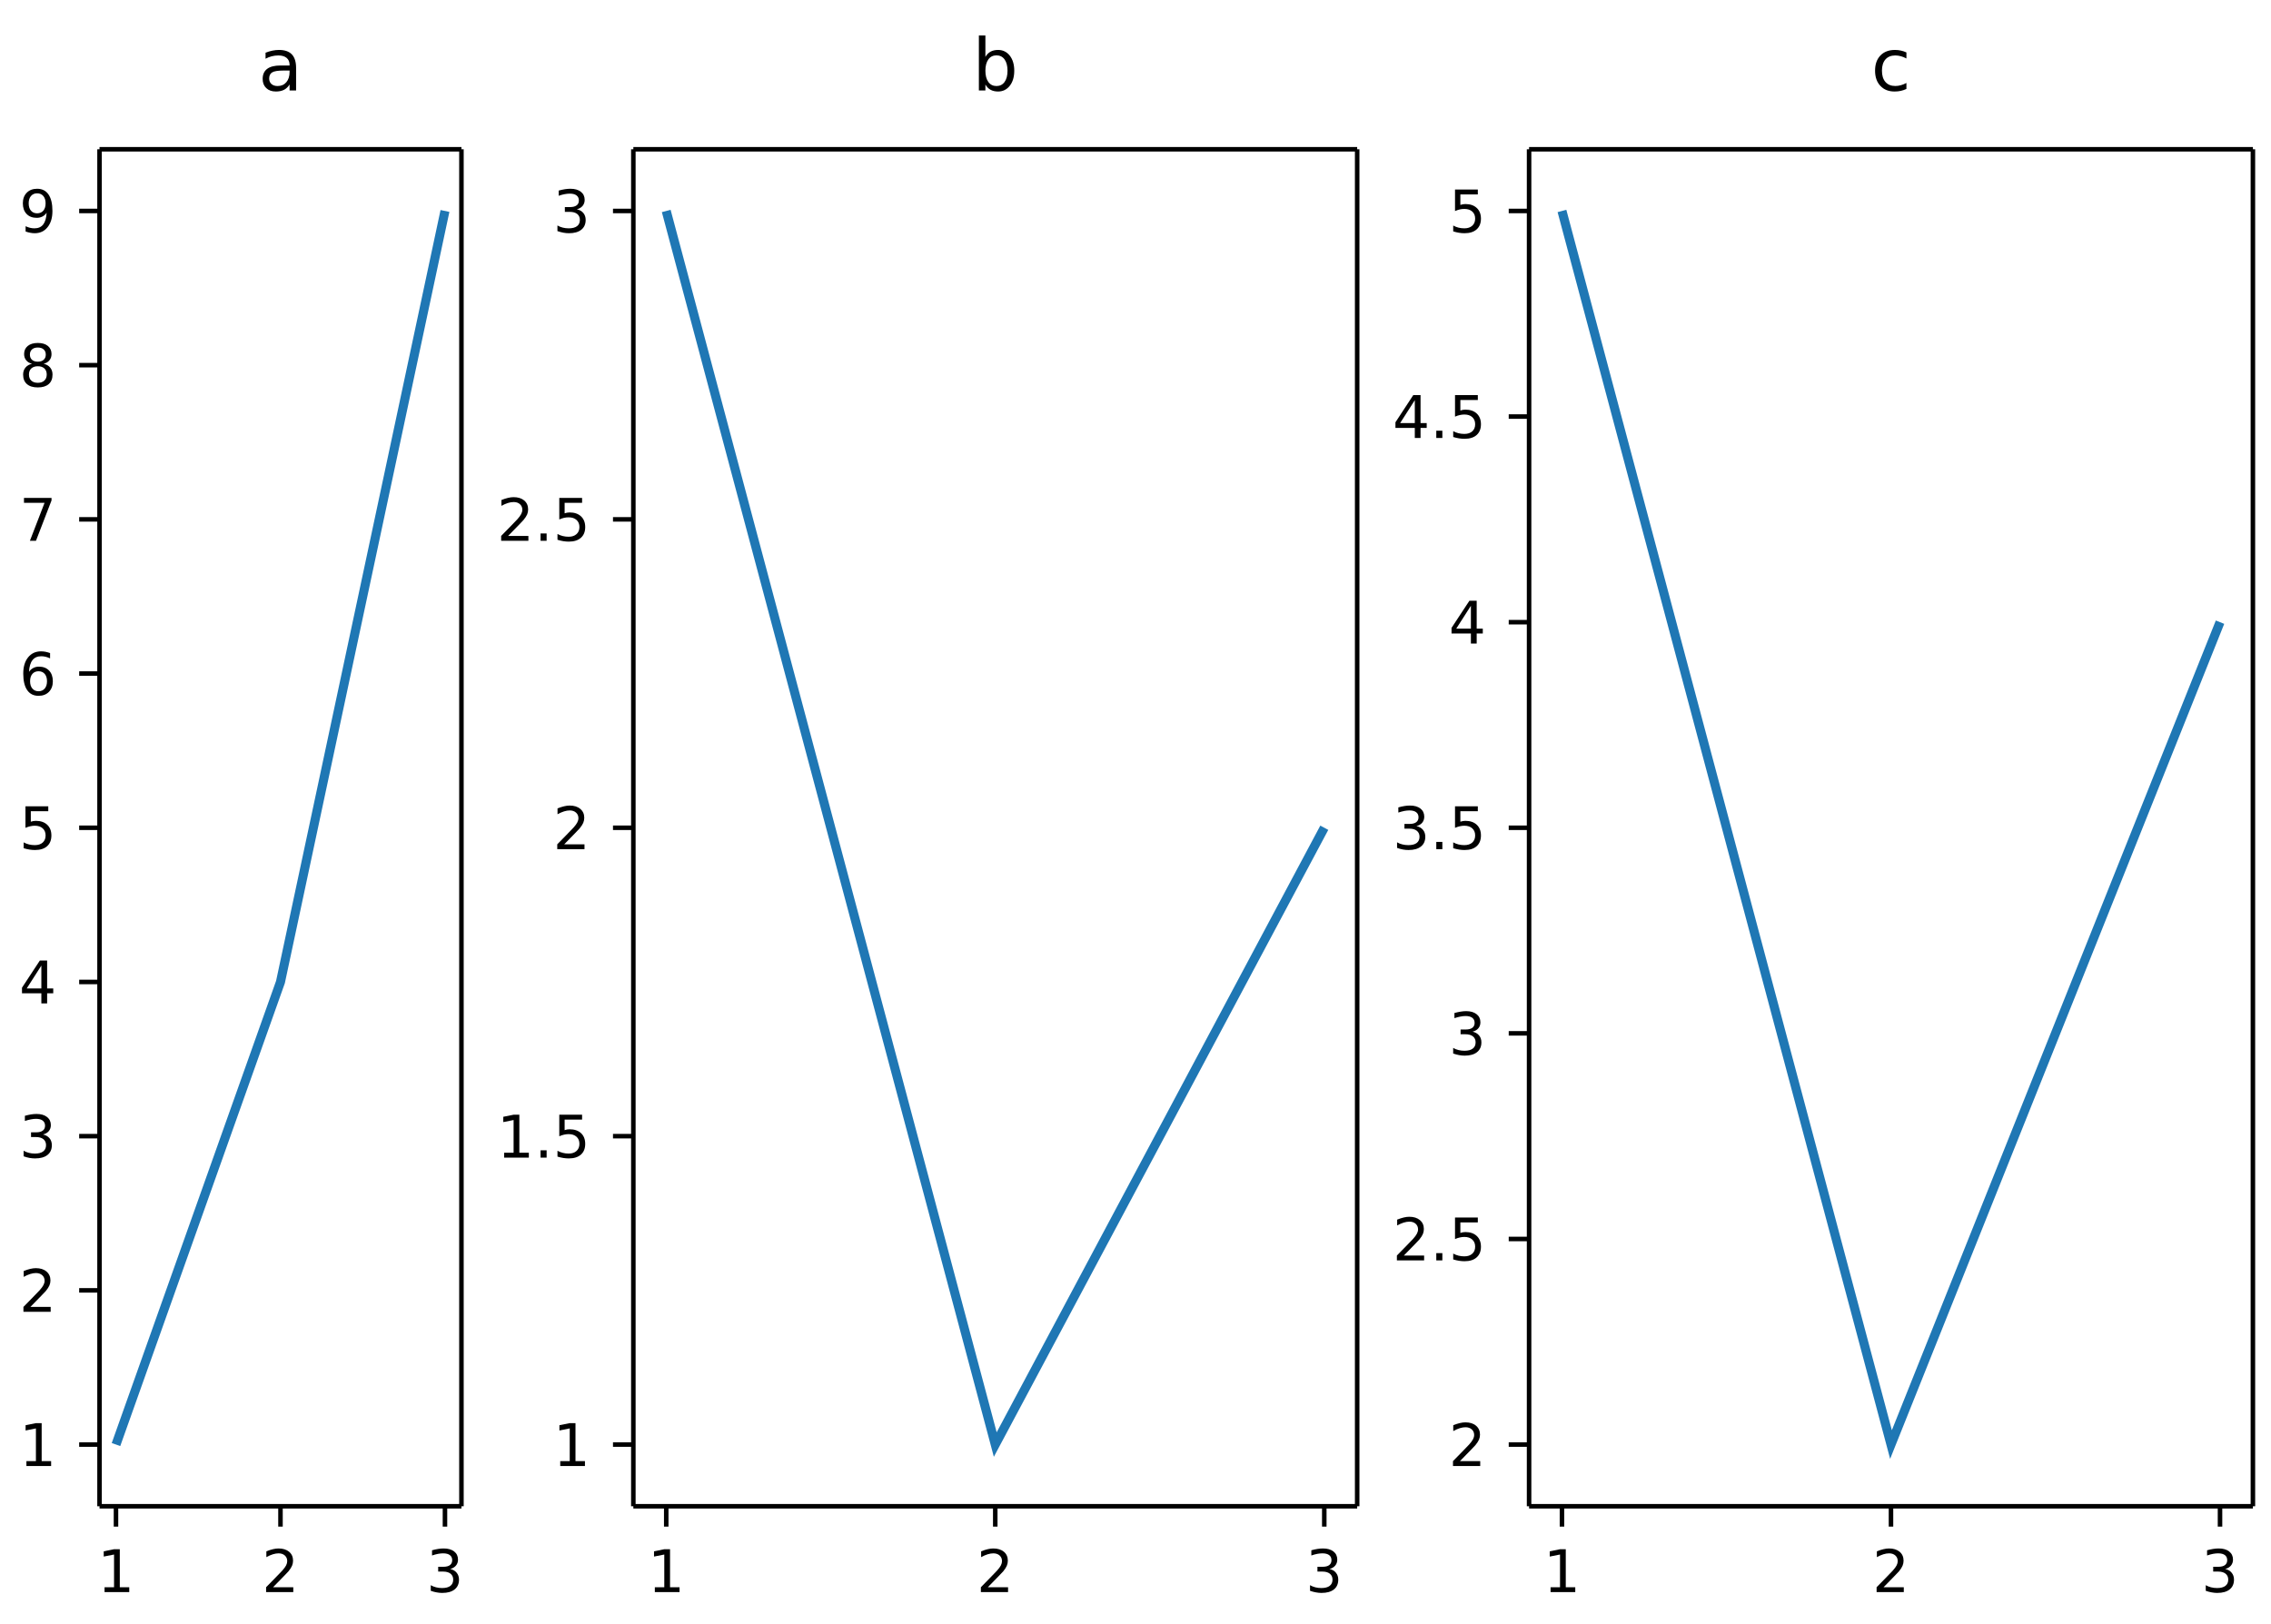
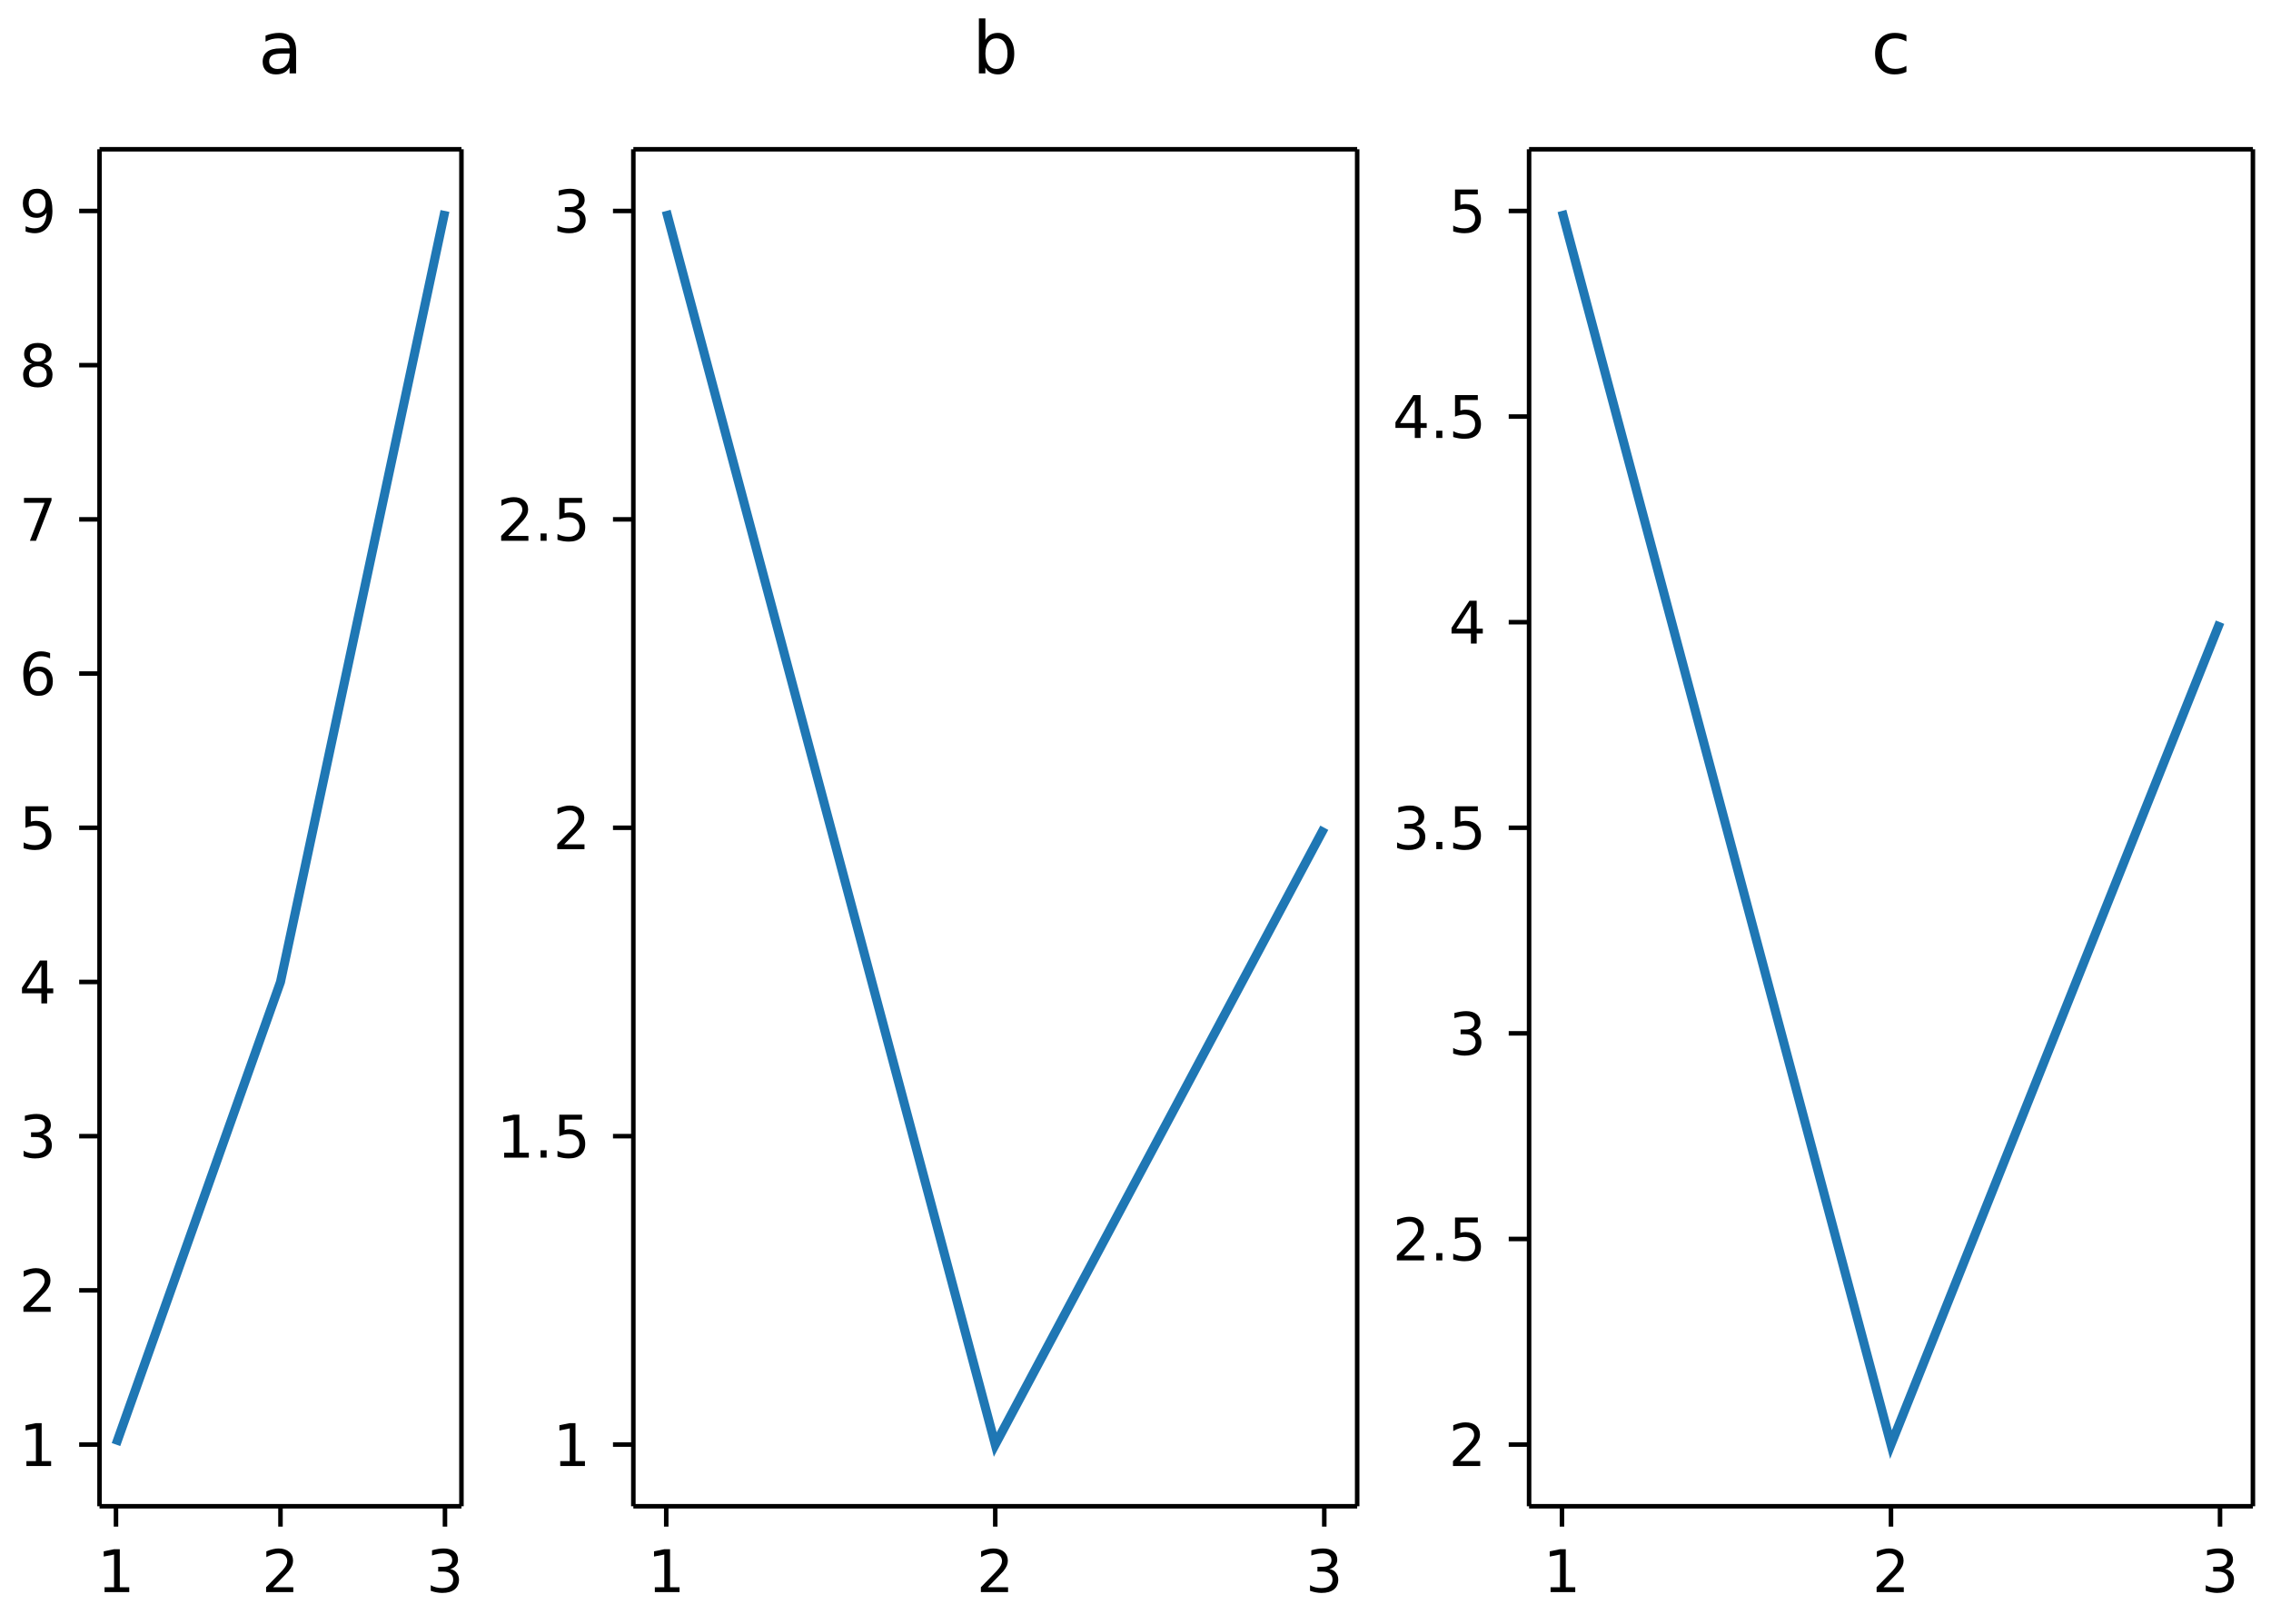
<svg xmlns="http://www.w3.org/2000/svg" width="502" height="359" viewBox="0 0 502 359" font-family="DejaVu Sans, Bitstream Vera Sans, Verdana, Arial, sans-serif" font-size="11" style="background:#fff" data-plotlet-version="0.5.1" data-plotlet-schema="2" data-plotlet-kind="layout">
  <g transform="translate(4,4)">
    <g transform="translate(18.00,29.00)" data-plotlet-kind="panel" data-plotlet-title="a" data-plotlet-xscale="linear" data-plotlet-yscale="linear" data-plotlet-xlim="0.9,3.1" data-plotlet-ylim="0.6,9.4" data-plotlet-panel-bbox="4,4,98,351" data-plotlet-data-area="18,29,80,300">
      <svg x="0" y="0" width="80.0" height="300.0" overflow="hidden">
        <g class="plotlet-artist" data-plotlet-type="line" data-plotlet-index="0" data-plotlet-color="#1f77b4" data-plotlet-n="3" data-plotlet-x-min="1" data-plotlet-x-max="3" data-plotlet-y-min="1" data-plotlet-y-max="9">
          <path d="M3.64,286.36L40.00,184.09L76.36,13.64" fill="none" stroke="#1f77b4" stroke-width="2.00" />
        </g>
      </svg>
      <line x1="0.00" x2="80.00" y1="0.00" y2="0.00" stroke="#000000" stroke-width="1.00" />
      <line x1="0.00" x2="80.00" y1="300.00" y2="300.00" stroke="#000000" stroke-width="1.00" />
      <line x1="0.00" x2="0.00" y1="0.00" y2="300.00" stroke="#000000" stroke-width="1.00" />
      <line x1="80.00" x2="80.00" y1="0.00" y2="300.00" stroke="#000000" stroke-width="1.00" />
      <line x1="3.64" x2="3.64" y1="300.00" y2="304.50" stroke="#000000" stroke-width="1.00" />
      <path d="M1.11 317.90H3.21V310.67L0.93 311.12V309.96L3.20 309.50H4.48V317.90H6.57V318.98H1.11Z" fill="#000" />
      <line x1="40.00" x2="40.00" y1="300.00" y2="304.50" stroke="#000000" stroke-width="1.00" />
      <path d="M38.36 317.90H42.83V318.98H36.82V317.90Q37.55 317.14 38.81 315.87Q40.07 314.60 40.39 314.23Q41.01 313.54 41.25 313.06Q41.49 312.58 41.49 312.12Q41.49 311.36 40.96 310.88Q40.43 310.41 39.58 310.41Q38.98 310.41 38.31 310.62Q37.64 310.83 36.88 311.25V309.96Q37.65 309.65 38.33 309.49Q39.00 309.33 39.56 309.33Q41.03 309.33 41.91 310.06Q42.78 310.80 42.78 312.03Q42.78 312.62 42.56 313.14Q42.35 313.66 41.77 314.38Q41.61 314.56 40.76 315.44Q39.91 316.32 38.36 317.90Z" fill="#000" />
      <line x1="76.36" x2="76.36" y1="300.00" y2="304.50" stroke="#000000" stroke-width="1.00" />
      <path d="M77.50 313.87Q78.42 314.06 78.94 314.69Q79.46 315.31 79.46 316.22Q79.46 317.62 78.49 318.39Q77.53 319.16 75.75 319.16Q75.15 319.16 74.52 319.04Q73.89 318.93 73.22 318.69V317.45Q73.75 317.76 74.39 317.92Q75.02 318.08 75.71 318.08Q76.92 318.08 77.55 317.61Q78.18 317.13 78.18 316.22Q78.18 315.38 77.60 314.91Q77.01 314.44 75.96 314.44H74.86V313.38H76.01Q76.96 313.38 77.46 313.01Q77.96 312.63 77.96 311.92Q77.96 311.19 77.44 310.80Q76.93 310.41 75.96 310.41Q75.43 310.41 74.83 310.52Q74.23 310.64 73.50 310.88V309.73Q74.23 309.53 74.87 309.43Q75.51 309.33 76.07 309.33Q77.53 309.33 78.39 309.99Q79.24 310.66 79.24 311.79Q79.24 312.57 78.79 313.11Q78.33 313.66 77.50 313.87Z" fill="#000" />
      <line x1="0.00" x2="-4.50" y1="286.36" y2="286.36" stroke="#000000" stroke-width="1.00" />
      <path d="M-16.16 290.02H-14.06V282.79L-16.34 283.25V282.08L-14.08 281.63H-12.79V290.02H-10.70V291.10H-16.16Z" fill="#000" />
      <line x1="0.00" x2="-4.50" y1="252.27" y2="252.27" stroke="#000000" stroke-width="1.00" />
      <path d="M-15.28 255.93H-10.80V257.01H-16.82V255.93Q-16.09 255.18 -14.83 253.90Q-13.57 252.63 -13.25 252.26Q-12.63 251.57 -12.39 251.09Q-12.14 250.61 -12.14 250.15Q-12.14 249.39 -12.67 248.92Q-13.20 248.44 -14.05 248.44Q-14.65 248.44 -15.32 248.65Q-15.99 248.86 -16.76 249.29V247.99Q-15.98 247.68 -15.31 247.52Q-14.64 247.36 -14.08 247.36Q-12.60 247.36 -11.73 248.10Q-10.85 248.84 -10.85 250.07Q-10.85 250.65 -11.07 251.17Q-11.29 251.70 -11.87 252.41Q-12.03 252.59 -12.88 253.47Q-13.73 254.35 -15.28 255.93Z" fill="#000" />
      <line x1="0.00" x2="-4.50" y1="218.18" y2="218.18" stroke="#000000" stroke-width="1.00" />
      <path d="M-12.50 217.81Q-11.58 218.01 -11.06 218.63Q-10.54 219.25 -10.54 220.17Q-10.54 221.57 -11.51 222.34Q-12.47 223.10 -14.25 223.10Q-14.84 223.10 -15.48 222.99Q-16.11 222.87 -16.78 222.63V221.40Q-16.25 221.71 -15.61 221.87Q-14.98 222.03 -14.29 222.03Q-13.08 222.03 -12.45 221.55Q-11.82 221.07 -11.82 220.17Q-11.82 219.33 -12.40 218.85Q-12.99 218.38 -14.04 218.38H-15.14V217.33H-13.99Q-13.04 217.33 -12.54 216.95Q-12.04 216.57 -12.04 215.86Q-12.04 215.13 -12.56 214.74Q-13.07 214.35 -14.04 214.35Q-14.57 214.35 -15.17 214.47Q-15.77 214.58 -16.50 214.82V213.68Q-15.77 213.48 -15.13 213.37Q-14.49 213.27 -13.92 213.27Q-12.46 213.27 -11.61 213.94Q-10.76 214.60 -10.76 215.73Q-10.76 216.52 -11.21 217.06Q-11.66 217.60 -12.50 217.81Z" fill="#000" />
      <line x1="0.00" x2="-4.50" y1="184.09" y2="184.09" stroke="#000000" stroke-width="1.00" />
      <path d="M-12.86 180.47 -16.10 185.53H-12.86ZM-13.19 179.35H-11.58V185.53H-10.23V186.60H-11.58V188.83H-12.86V186.60H-17.14V185.36Z" fill="#000" />
      <line x1="0.00" x2="-4.50" y1="150.00" y2="150.00" stroke="#000000" stroke-width="1.00" />
      <path d="M-16.37 145.26H-11.33V146.34H-15.19V148.66Q-14.91 148.57 -14.64 148.52Q-14.36 148.47 -14.08 148.47Q-12.49 148.47 -11.56 149.34Q-10.64 150.21 -10.64 151.70Q-10.64 153.23 -11.59 154.08Q-12.54 154.92 -14.27 154.92Q-14.87 154.92 -15.49 154.82Q-16.11 154.72 -16.77 154.52V153.23Q-16.20 153.54 -15.59 153.69Q-14.98 153.84 -14.30 153.84Q-13.20 153.84 -12.56 153.27Q-11.92 152.69 -11.92 151.70Q-11.92 150.71 -12.56 150.13Q-13.20 149.55 -14.30 149.55Q-14.81 149.55 -15.32 149.67Q-15.83 149.78 -16.37 150.02Z" fill="#000" />
      <line x1="0.00" x2="-4.50" y1="115.91" y2="115.91" stroke="#000000" stroke-width="1.00" />
      <path d="M-13.48 115.40Q-14.34 115.40 -14.85 115.99Q-15.35 116.58 -15.35 117.61Q-15.35 118.63 -14.85 119.22Q-14.34 119.82 -13.48 119.82Q-12.62 119.82 -12.11 119.22Q-11.61 118.63 -11.61 117.61Q-11.61 116.58 -12.11 115.99Q-12.62 115.40 -13.48 115.40ZM-10.93 111.38V112.55Q-11.42 112.32 -11.91 112.20Q-12.40 112.08 -12.88 112.08Q-14.15 112.08 -14.82 112.94Q-15.49 113.79 -15.59 115.53Q-15.21 114.97 -14.65 114.68Q-14.08 114.38 -13.40 114.38Q-11.98 114.38 -11.15 115.25Q-10.32 116.12 -10.32 117.61Q-10.32 119.07 -11.18 119.95Q-12.05 120.83 -13.48 120.83Q-15.12 120.83 -15.99 119.57Q-16.86 118.31 -16.86 115.92Q-16.86 113.67 -15.80 112.34Q-14.73 111.00 -12.93 111.00Q-12.45 111.00 -11.96 111.09Q-11.47 111.19 -10.93 111.38Z" fill="#000" />
      <line x1="0.00" x2="-4.50" y1="81.82" y2="81.82" stroke="#000000" stroke-width="1.00" />
      <path d="M-16.70 77.08H-10.61V77.63L-14.05 86.56H-15.39L-12.15 78.16H-16.70Z" fill="#000" />
      <line x1="0.00" x2="-4.50" y1="47.73" y2="47.73" stroke="#000000" stroke-width="1.00" />
      <path d="M-13.64 47.97Q-14.55 47.97 -15.08 48.45Q-15.60 48.94 -15.60 49.80Q-15.60 50.66 -15.08 51.15Q-14.55 51.63 -13.64 51.63Q-12.72 51.63 -12.20 51.14Q-11.67 50.65 -11.67 49.80Q-11.67 48.94 -12.19 48.45Q-12.72 47.97 -13.64 47.97ZM-14.92 47.42Q-15.75 47.22 -16.21 46.65Q-16.67 46.09 -16.67 45.27Q-16.67 44.14 -15.86 43.48Q-15.05 42.82 -13.64 42.82Q-12.22 42.82 -11.42 43.48Q-10.61 44.14 -10.61 45.27Q-10.61 46.09 -11.07 46.65Q-11.53 47.22 -12.35 47.42Q-11.42 47.64 -10.91 48.26Q-10.39 48.89 -10.39 49.80Q-10.39 51.18 -11.23 51.91Q-12.07 52.65 -13.64 52.65Q-15.21 52.65 -16.05 51.91Q-16.89 51.18 -16.89 49.80Q-16.89 48.89 -16.37 48.26Q-15.85 47.64 -14.92 47.42ZM-15.39 45.39Q-15.39 46.13 -14.93 46.54Q-14.47 46.96 -13.64 46.96Q-12.81 46.96 -12.35 46.54Q-11.88 46.13 -11.88 45.39Q-11.88 44.66 -12.35 44.25Q-12.81 43.83 -13.64 43.83Q-14.47 43.83 -14.93 44.25Q-15.39 44.66 -15.39 45.39Z" fill="#000" />
      <line x1="0.00" x2="-4.50" y1="13.64" y2="13.64" stroke="#000000" stroke-width="1.00" />
      <path d="M-16.34 18.18V17.01Q-15.86 17.24 -15.37 17.36Q-14.87 17.48 -14.39 17.48Q-13.12 17.48 -12.45 16.63Q-11.79 15.77 -11.69 14.03Q-12.06 14.58 -12.62 14.87Q-13.19 15.16 -13.87 15.16Q-15.30 15.16 -16.12 14.30Q-16.95 13.44 -16.95 11.95Q-16.95 10.49 -16.09 9.61Q-15.23 8.73 -13.79 8.73Q-12.15 8.73 -11.28 9.99Q-10.41 11.25 -10.41 13.65Q-10.41 15.89 -11.48 17.22Q-12.54 18.56 -14.34 18.56Q-14.82 18.56 -15.31 18.46Q-15.81 18.37 -16.34 18.18ZM-13.79 14.16Q-12.93 14.16 -12.42 13.57Q-11.92 12.98 -11.92 11.95Q-11.92 10.93 -12.42 10.34Q-12.93 9.74 -13.79 9.74Q-14.65 9.74 -15.16 10.34Q-15.66 10.93 -15.66 11.95Q-15.66 12.98 -15.16 13.57Q-14.65 14.16 -13.79 14.16Z" fill="#000" />
-       <path d="M40.58 -17.40Q38.84 -17.40 38.17 -17.00Q37.50 -16.60 37.50 -15.64Q37.50 -14.88 38.00 -14.43Q38.50 -13.98 39.37 -13.98Q40.57 -13.98 41.29 -14.82Q42.01 -15.67 42.01 -17.08V-17.40ZM43.45 -17.99V-13.00H42.01V-14.33Q41.52 -13.53 40.79 -13.15Q40.05 -12.77 38.99 -12.77Q37.64 -12.77 36.85 -13.53Q36.06 -14.28 36.06 -15.55Q36.06 -17.02 37.05 -17.77Q38.04 -18.52 40.00 -18.52H42.01V-18.66Q42.01 -19.66 41.36 -20.20Q40.71 -20.74 39.53 -20.74Q38.78 -20.74 38.07 -20.56Q37.36 -20.38 36.70 -20.02V-21.35Q37.49 -21.66 38.23 -21.81Q38.97 -21.96 39.68 -21.96Q41.57 -21.96 42.51 -20.98Q43.45 -19.99 43.45 -17.99Z" fill="#000" />
+       <path d="M40.58 -21.17Q38.84 -21.17 38.17 -20.77Q37.50 -20.38 37.50 -19.41Q37.50 -18.65 38.00 -18.20Q38.50 -17.75 39.37 -17.75Q40.57 -17.75 41.29 -18.60Q42.01 -19.45 42.01 -20.85V-21.17ZM43.45 -21.77V-16.77H42.01V-18.10Q41.52 -17.30 40.79 -16.93Q40.05 -16.55 38.99 -16.55Q37.64 -16.55 36.85 -17.30Q36.06 -18.05 36.06 -19.32Q36.06 -20.80 37.05 -21.55Q38.04 -22.30 40.00 -22.30H42.01V-22.44Q42.01 -23.43 41.36 -23.97Q40.71 -24.52 39.53 -24.52Q38.78 -24.52 38.07 -24.34Q37.36 -24.16 36.70 -23.80V-25.12Q37.49 -25.43 38.23 -25.58Q38.97 -25.73 39.68 -25.73Q41.57 -25.73 42.51 -24.75Q43.45 -23.77 43.45 -21.77Z" fill="#000" />
    </g>
    <g transform="translate(136.00,29.00)" data-plotlet-kind="panel" data-plotlet-title="b" data-plotlet-xscale="linear" data-plotlet-yscale="linear" data-plotlet-xlim="0.9,3.1" data-plotlet-ylim="0.9,3.1" data-plotlet-panel-bbox="110,4,190,351" data-plotlet-data-area="30,29,160,300">
      <svg x="0" y="0" width="160.0" height="300.0" overflow="hidden">
        <g class="plotlet-artist" data-plotlet-type="line" data-plotlet-index="0" data-plotlet-color="#1f77b4" data-plotlet-n="3" data-plotlet-x-min="1" data-plotlet-x-max="3" data-plotlet-y-min="1" data-plotlet-y-max="3">
          <path d="M7.27,13.64L80.00,286.36L152.73,150.00" fill="none" stroke="#1f77b4" stroke-width="2.00" />
        </g>
      </svg>
      <line x1="0.00" x2="160.00" y1="0.00" y2="0.00" stroke="#000000" stroke-width="1.00" />
      <line x1="0.00" x2="160.00" y1="300.00" y2="300.00" stroke="#000000" stroke-width="1.00" />
      <line x1="0.00" x2="0.00" y1="0.00" y2="300.00" stroke="#000000" stroke-width="1.00" />
      <line x1="160.00" x2="160.00" y1="0.00" y2="300.00" stroke="#000000" stroke-width="1.00" />
      <line x1="7.27" x2="7.27" y1="300.00" y2="304.50" stroke="#000000" stroke-width="1.00" />
      <path d="M4.75 317.90H6.84V310.67L4.57 311.12V309.96L6.83 309.50H8.11V317.90H10.21V318.98H4.75Z" fill="#000" />
      <line x1="80.00" x2="80.00" y1="300.00" y2="304.50" stroke="#000000" stroke-width="1.00" />
      <path d="M78.36 317.90H82.83V318.98H76.82V317.90Q77.55 317.14 78.81 315.87Q80.07 314.60 80.39 314.23Q81.01 313.54 81.25 313.06Q81.49 312.58 81.49 312.12Q81.49 311.36 80.96 310.88Q80.43 310.41 79.58 310.41Q78.98 310.41 78.31 310.62Q77.64 310.83 76.88 311.25V309.96Q77.65 309.65 78.33 309.49Q79.00 309.33 79.56 309.33Q81.03 309.33 81.91 310.06Q82.78 310.80 82.78 312.03Q82.78 312.62 82.56 313.14Q82.35 313.66 81.77 314.38Q81.61 314.56 80.76 315.44Q79.91 316.32 78.36 317.90Z" fill="#000" />
      <line x1="152.73" x2="152.73" y1="300.00" y2="304.50" stroke="#000000" stroke-width="1.00" />
      <path d="M153.87 313.87Q154.79 314.06 155.30 314.69Q155.82 315.31 155.82 316.22Q155.82 317.62 154.86 318.39Q153.89 319.16 152.11 319.16Q151.52 319.16 150.89 319.04Q150.25 318.93 149.58 318.69V317.45Q150.12 317.76 150.75 317.92Q151.38 318.08 152.08 318.08Q153.28 318.08 153.91 317.61Q154.55 317.13 154.55 316.22Q154.55 315.38 153.96 314.91Q153.37 314.44 152.32 314.44H151.22V313.38H152.37Q153.32 313.38 153.82 313.01Q154.32 312.63 154.32 311.92Q154.32 311.19 153.81 310.80Q153.29 310.41 152.32 310.41Q151.80 310.41 151.19 310.52Q150.59 310.64 149.87 310.88V309.73Q150.60 309.53 151.24 309.43Q151.87 309.33 152.44 309.33Q153.90 309.33 154.75 309.99Q155.60 310.66 155.60 311.79Q155.60 312.57 155.15 313.11Q154.70 313.66 153.87 313.87Z" fill="#000" />
      <line x1="0.00" x2="-4.50" y1="286.36" y2="286.36" stroke="#000000" stroke-width="1.00" />
      <path d="M-16.16 290.02H-14.06V282.79L-16.34 283.25V282.08L-14.08 281.63H-12.79V290.02H-10.70V291.10H-16.16Z" fill="#000" />
      <line x1="0.00" x2="-4.50" y1="218.18" y2="218.18" stroke="#000000" stroke-width="1.00" />
      <path d="M-28.56 221.84H-26.47V214.61L-28.75 215.07V213.90L-26.48 213.44H-25.20V221.84H-23.10V222.92H-28.56ZM-20.51 221.31H-19.17V222.92H-20.51ZM-16.37 213.44H-11.33V214.52H-15.19V216.85Q-14.91 216.75 -14.64 216.70Q-14.36 216.66 -14.08 216.66Q-12.49 216.66 -11.56 217.52Q-10.64 218.39 -10.64 219.88Q-10.64 221.41 -11.59 222.26Q-12.54 223.10 -14.27 223.10Q-14.87 223.10 -15.49 223.00Q-16.11 222.90 -16.77 222.70V221.41Q-16.20 221.72 -15.59 221.87Q-14.98 222.03 -14.30 222.03Q-13.20 222.03 -12.56 221.45Q-11.92 220.87 -11.92 219.88Q-11.92 218.89 -12.56 218.31Q-13.20 217.73 -14.30 217.73Q-14.81 217.73 -15.32 217.85Q-15.83 217.96 -16.37 218.20Z" fill="#000" />
      <line x1="0.00" x2="-4.50" y1="150.00" y2="150.00" stroke="#000000" stroke-width="1.00" />
      <path d="M-15.28 153.66H-10.80V154.74H-16.82V153.66Q-16.09 152.90 -14.83 151.63Q-13.57 150.36 -13.25 149.99Q-12.63 149.30 -12.39 148.82Q-12.14 148.34 -12.14 147.88Q-12.14 147.12 -12.67 146.65Q-13.20 146.17 -14.05 146.17Q-14.65 146.17 -15.32 146.38Q-15.99 146.59 -16.76 147.01V145.72Q-15.98 145.41 -15.31 145.25Q-14.64 145.09 -14.08 145.09Q-12.60 145.09 -11.73 145.83Q-10.85 146.56 -10.85 147.79Q-10.85 148.38 -11.07 148.90Q-11.29 149.43 -11.87 150.14Q-12.03 150.32 -12.88 151.20Q-13.73 152.08 -15.28 153.66Z" fill="#000" />
      <line x1="0.00" x2="-4.50" y1="81.82" y2="81.82" stroke="#000000" stroke-width="1.00" />
      <path d="M-27.68 85.48H-23.20V86.56H-29.22V85.48Q-28.49 84.72 -27.23 83.45Q-25.97 82.18 -25.65 81.81Q-25.03 81.12 -24.79 80.64Q-24.54 80.16 -24.54 79.69Q-24.54 78.94 -25.07 78.46Q-25.60 77.99 -26.45 77.99Q-27.06 77.99 -27.73 78.20Q-28.40 78.41 -29.16 78.83V77.54Q-28.38 77.23 -27.71 77.07Q-27.04 76.91 -26.48 76.91Q-25.01 76.91 -24.13 77.64Q-23.26 78.38 -23.26 79.61Q-23.26 80.20 -23.47 80.72Q-23.69 81.24 -24.27 81.95Q-24.43 82.14 -25.28 83.02Q-26.13 83.90 -27.68 85.48ZM-20.51 84.94H-19.17V86.56H-20.51ZM-16.37 77.08H-11.33V78.16H-15.19V80.48Q-14.91 80.39 -14.64 80.34Q-14.36 80.29 -14.08 80.29Q-12.49 80.29 -11.56 81.16Q-10.64 82.03 -10.64 83.52Q-10.64 85.05 -11.59 85.89Q-12.54 86.74 -14.27 86.74Q-14.87 86.74 -15.49 86.64Q-16.11 86.54 -16.77 86.33V85.05Q-16.20 85.36 -15.59 85.51Q-14.98 85.66 -14.30 85.66Q-13.20 85.66 -12.56 85.08Q-11.92 84.51 -11.92 83.52Q-11.92 82.53 -12.56 81.95Q-13.20 81.37 -14.30 81.37Q-14.81 81.37 -15.32 81.48Q-15.83 81.60 -16.37 81.84Z" fill="#000" />
      <line x1="0.00" x2="-4.50" y1="13.64" y2="13.64" stroke="#000000" stroke-width="1.00" />
      <path d="M-12.50 13.27Q-11.58 13.46 -11.06 14.08Q-10.54 14.71 -10.54 15.62Q-10.54 17.02 -11.51 17.79Q-12.47 18.56 -14.25 18.56Q-14.84 18.56 -15.48 18.44Q-16.11 18.32 -16.78 18.09V16.85Q-16.25 17.16 -15.61 17.32Q-14.98 17.48 -14.29 17.48Q-13.08 17.48 -12.45 17.00Q-11.82 16.53 -11.82 15.62Q-11.82 14.78 -12.40 14.31Q-12.99 13.84 -14.04 13.84H-15.14V12.78H-13.99Q-13.04 12.78 -12.54 12.40Q-12.04 12.03 -12.04 11.32Q-12.04 10.59 -12.56 10.20Q-13.07 9.81 -14.04 9.81Q-14.57 9.81 -15.17 9.92Q-15.77 10.03 -16.50 10.28V9.13Q-15.77 8.93 -15.13 8.83Q-14.49 8.73 -13.92 8.73Q-12.46 8.73 -11.61 9.39Q-10.76 10.05 -10.76 11.18Q-10.76 11.97 -11.21 12.51Q-11.66 13.06 -12.50 13.27Z" fill="#000" />
-       <path d="M82.71 -17.37Q82.71 -18.95 82.06 -19.86Q81.41 -20.76 80.27 -20.76Q79.12 -20.76 78.47 -19.86Q77.82 -18.95 77.82 -17.37Q77.82 -15.78 78.47 -14.88Q79.12 -13.98 80.27 -13.98Q81.41 -13.98 82.06 -14.88Q82.71 -15.78 82.71 -17.37ZM77.82 -20.42Q78.27 -21.20 78.96 -21.58Q79.66 -21.96 80.62 -21.96Q82.21 -21.96 83.21 -20.70Q84.20 -19.43 84.20 -17.37Q84.20 -15.30 83.21 -14.04Q82.21 -12.77 80.62 -12.77Q79.66 -12.77 78.96 -13.15Q78.27 -13.53 77.82 -14.31V-13.00H76.38V-25.16H77.82Z" fill="#000" />
+       <path d="M82.71 -21.14Q82.71 -22.73 82.06 -23.63Q81.41 -24.53 80.27 -24.53Q79.12 -24.53 78.47 -23.63Q77.82 -22.73 77.82 -21.14Q77.82 -19.55 78.47 -18.65Q79.12 -17.75 80.27 -17.75Q81.41 -17.75 82.06 -18.65Q82.71 -19.55 82.71 -21.14ZM77.82 -24.20Q78.27 -24.98 78.96 -25.36Q79.66 -25.73 80.62 -25.73Q82.21 -25.73 83.21 -24.47Q84.20 -23.20 84.20 -21.14Q84.20 -19.08 83.21 -17.81Q82.21 -16.55 80.62 -16.55Q79.66 -16.55 78.96 -16.93Q78.27 -17.30 77.82 -18.09V-16.77H76.38V-28.93H77.82Z" fill="#000" />
    </g>
    <g transform="translate(334.00,29.00)" data-plotlet-kind="panel" data-plotlet-title="c" data-plotlet-xscale="linear" data-plotlet-yscale="linear" data-plotlet-xlim="0.9,3.1" data-plotlet-ylim="1.85,5.15" data-plotlet-panel-bbox="308,4,190,351" data-plotlet-data-area="30,29,160,300">
      <svg x="0" y="0" width="160.0" height="300.0" overflow="hidden">
        <g class="plotlet-artist" data-plotlet-type="line" data-plotlet-index="0" data-plotlet-color="#1f77b4" data-plotlet-n="3" data-plotlet-x-min="1" data-plotlet-x-max="3" data-plotlet-y-min="2" data-plotlet-y-max="5">
          <path d="M7.27,13.64L80.00,286.36L152.73,104.55" fill="none" stroke="#1f77b4" stroke-width="2.00" />
        </g>
      </svg>
      <line x1="0.00" x2="160.00" y1="0.00" y2="0.00" stroke="#000000" stroke-width="1.00" />
      <line x1="0.00" x2="160.00" y1="300.00" y2="300.00" stroke="#000000" stroke-width="1.00" />
      <line x1="0.00" x2="0.00" y1="0.00" y2="300.00" stroke="#000000" stroke-width="1.00" />
      <line x1="160.00" x2="160.00" y1="0.00" y2="300.00" stroke="#000000" stroke-width="1.00" />
      <line x1="7.27" x2="7.27" y1="300.00" y2="304.50" stroke="#000000" stroke-width="1.00" />
      <path d="M4.75 317.90H6.84V310.67L4.57 311.12V309.96L6.83 309.50H8.11V317.90H10.21V318.98H4.75Z" fill="#000" />
      <line x1="80.00" x2="80.00" y1="300.00" y2="304.50" stroke="#000000" stroke-width="1.00" />
      <path d="M78.36 317.90H82.83V318.98H76.82V317.90Q77.55 317.14 78.81 315.87Q80.07 314.60 80.39 314.23Q81.01 313.54 81.25 313.06Q81.49 312.58 81.49 312.12Q81.49 311.36 80.96 310.88Q80.43 310.41 79.58 310.41Q78.98 310.41 78.31 310.62Q77.64 310.83 76.88 311.25V309.96Q77.65 309.65 78.33 309.49Q79.00 309.33 79.56 309.33Q81.03 309.33 81.91 310.06Q82.78 310.80 82.78 312.03Q82.78 312.62 82.56 313.14Q82.35 313.66 81.77 314.38Q81.61 314.56 80.76 315.44Q79.91 316.32 78.36 317.90Z" fill="#000" />
      <line x1="152.73" x2="152.73" y1="300.00" y2="304.50" stroke="#000000" stroke-width="1.00" />
      <path d="M153.87 313.87Q154.79 314.06 155.30 314.69Q155.82 315.31 155.82 316.22Q155.82 317.62 154.86 318.39Q153.89 319.16 152.11 319.16Q151.52 319.16 150.89 319.04Q150.25 318.93 149.58 318.69V317.45Q150.12 317.76 150.75 317.92Q151.38 318.08 152.08 318.08Q153.28 318.08 153.91 317.61Q154.55 317.13 154.55 316.22Q154.55 315.38 153.96 314.91Q153.37 314.44 152.32 314.44H151.22V313.38H152.37Q153.32 313.38 153.82 313.01Q154.32 312.63 154.32 311.92Q154.32 311.19 153.81 310.80Q153.29 310.41 152.32 310.41Q151.80 310.41 151.19 310.52Q150.59 310.64 149.87 310.88V309.73Q150.60 309.53 151.24 309.43Q151.87 309.33 152.44 309.33Q153.90 309.33 154.75 309.99Q155.60 310.66 155.60 311.79Q155.60 312.57 155.15 313.11Q154.70 313.66 153.87 313.87Z" fill="#000" />
      <line x1="0.00" x2="-4.50" y1="286.36" y2="286.36" stroke="#000000" stroke-width="1.00" />
      <path d="M-15.28 290.02H-10.80V291.10H-16.82V290.02Q-16.09 289.27 -14.83 287.99Q-13.57 286.72 -13.25 286.35Q-12.63 285.66 -12.39 285.18Q-12.14 284.70 -12.14 284.24Q-12.14 283.48 -12.67 283.01Q-13.20 282.53 -14.05 282.53Q-14.65 282.53 -15.32 282.74Q-15.99 282.95 -16.76 283.38V282.08Q-15.98 281.77 -15.31 281.61Q-14.64 281.45 -14.08 281.45Q-12.60 281.45 -11.73 282.19Q-10.85 282.93 -10.85 284.16Q-10.85 284.74 -11.07 285.27Q-11.29 285.79 -11.87 286.50Q-12.03 286.68 -12.88 287.56Q-13.73 288.44 -15.28 290.02Z" fill="#000" />
      <line x1="0.00" x2="-4.50" y1="240.91" y2="240.91" stroke="#000000" stroke-width="1.00" />
      <path d="M-27.68 244.57H-23.20V245.65H-29.22V244.57Q-28.49 243.81 -27.23 242.54Q-25.97 241.27 -25.65 240.90Q-25.03 240.21 -24.79 239.73Q-24.54 239.25 -24.54 238.79Q-24.54 238.03 -25.07 237.55Q-25.60 237.08 -26.45 237.08Q-27.06 237.08 -27.73 237.29Q-28.40 237.50 -29.16 237.92V236.63Q-28.38 236.32 -27.71 236.16Q-27.04 236.00 -26.48 236.00Q-25.01 236.00 -24.13 236.74Q-23.26 237.47 -23.26 238.70Q-23.26 239.29 -23.47 239.81Q-23.69 240.33 -24.27 241.05Q-24.43 241.23 -25.28 242.11Q-26.13 242.99 -27.68 244.57ZM-20.51 244.04H-19.17V245.65H-20.51ZM-16.37 236.17H-11.33V237.25H-15.19V239.57Q-14.91 239.48 -14.64 239.43Q-14.36 239.38 -14.08 239.38Q-12.49 239.38 -11.56 240.25Q-10.64 241.12 -10.64 242.61Q-10.64 244.14 -11.59 244.98Q-12.54 245.83 -14.27 245.83Q-14.87 245.83 -15.49 245.73Q-16.11 245.63 -16.77 245.43V244.14Q-16.20 244.45 -15.59 244.60Q-14.98 244.75 -14.30 244.75Q-13.20 244.75 -12.56 244.17Q-11.92 243.60 -11.92 242.61Q-11.92 241.62 -12.56 241.04Q-13.20 240.46 -14.30 240.46Q-14.81 240.46 -15.32 240.58Q-15.83 240.69 -16.37 240.93Z" fill="#000" />
      <line x1="0.00" x2="-4.50" y1="195.45" y2="195.45" stroke="#000000" stroke-width="1.00" />
      <path d="M-12.50 195.08Q-11.58 195.28 -11.06 195.90Q-10.54 196.52 -10.54 197.44Q-10.54 198.84 -11.51 199.61Q-12.47 200.38 -14.25 200.38Q-14.84 200.38 -15.48 200.26Q-16.11 200.14 -16.78 199.91V198.67Q-16.25 198.98 -15.61 199.14Q-14.98 199.30 -14.29 199.30Q-13.08 199.30 -12.45 198.82Q-11.82 198.35 -11.82 197.44Q-11.82 196.60 -12.40 196.13Q-12.99 195.65 -14.04 195.65H-15.14V194.60H-13.99Q-13.04 194.60 -12.54 194.22Q-12.04 193.85 -12.04 193.13Q-12.04 192.40 -12.56 192.01Q-13.07 191.62 -14.04 191.62Q-14.57 191.62 -15.17 191.74Q-15.77 191.85 -16.50 192.09V190.95Q-15.77 190.75 -15.13 190.65Q-14.49 190.54 -13.92 190.54Q-12.46 190.54 -11.61 191.21Q-10.76 191.87 -10.76 193.00Q-10.76 193.79 -11.21 194.33Q-11.66 194.87 -12.50 195.08Z" fill="#000" />
      <line x1="0.00" x2="-4.50" y1="150.00" y2="150.00" stroke="#000000" stroke-width="1.00" />
      <path d="M-24.90 149.63Q-23.98 149.83 -23.46 150.45Q-22.94 151.07 -22.94 151.98Q-22.94 153.39 -23.91 154.15Q-24.87 154.92 -26.65 154.92Q-27.25 154.92 -27.88 154.81Q-28.51 154.69 -29.18 154.45V153.22Q-28.65 153.53 -28.02 153.68Q-27.38 153.84 -26.69 153.84Q-25.48 153.84 -24.85 153.37Q-24.22 152.89 -24.22 151.98Q-24.22 151.15 -24.81 150.67Q-25.39 150.20 -26.44 150.20H-27.55V149.15H-26.39Q-25.45 149.15 -24.94 148.77Q-24.44 148.39 -24.44 147.68Q-24.44 146.95 -24.96 146.56Q-25.48 146.17 -26.44 146.17Q-26.97 146.17 -27.57 146.28Q-28.17 146.40 -28.90 146.64V145.50Q-28.17 145.29 -27.53 145.19Q-26.89 145.09 -26.33 145.09Q-24.87 145.09 -24.02 145.75Q-23.17 146.42 -23.17 147.55Q-23.17 148.33 -23.62 148.88Q-24.07 149.42 -24.90 149.63ZM-20.51 153.13H-19.17V154.74H-20.51ZM-16.37 145.26H-11.33V146.34H-15.19V148.66Q-14.91 148.57 -14.64 148.52Q-14.36 148.47 -14.08 148.47Q-12.49 148.47 -11.56 149.34Q-10.64 150.21 -10.64 151.70Q-10.64 153.23 -11.59 154.08Q-12.54 154.92 -14.27 154.92Q-14.87 154.92 -15.49 154.82Q-16.11 154.72 -16.77 154.52V153.23Q-16.20 153.54 -15.59 153.69Q-14.98 153.84 -14.30 153.84Q-13.20 153.84 -12.56 153.27Q-11.92 152.69 -11.92 151.70Q-11.92 150.71 -12.56 150.13Q-13.20 149.55 -14.30 149.55Q-14.81 149.55 -15.32 149.67Q-15.83 149.78 -16.37 150.02Z" fill="#000" />
      <line x1="0.00" x2="-4.50" y1="104.55" y2="104.55" stroke="#000000" stroke-width="1.00" />
      <path d="M-12.86 100.92 -16.10 105.98H-12.86ZM-13.19 99.81H-11.58V105.98H-10.23V107.05H-11.58V109.28H-12.86V107.05H-17.14V105.81Z" fill="#000" />
      <line x1="0.00" x2="-4.50" y1="59.09" y2="59.09" stroke="#000000" stroke-width="1.00" />
      <path d="M-25.26 55.47 -28.50 60.53H-25.26ZM-25.60 54.35H-23.99V60.53H-22.63V61.60H-23.99V63.83H-25.26V61.60H-29.54V60.36ZM-20.51 62.22H-19.17V63.83H-20.51ZM-16.37 54.35H-11.33V55.43H-15.19V57.75Q-14.91 57.66 -14.64 57.61Q-14.36 57.56 -14.08 57.56Q-12.49 57.56 -11.56 58.43Q-10.64 59.30 -10.64 60.79Q-10.64 62.32 -11.59 63.17Q-12.54 64.01 -14.27 64.01Q-14.87 64.01 -15.49 63.91Q-16.11 63.81 -16.77 63.61V62.32Q-16.20 62.63 -15.59 62.78Q-14.98 62.93 -14.30 62.93Q-13.20 62.93 -12.56 62.36Q-11.92 61.78 -11.92 60.79Q-11.92 59.80 -12.56 59.22Q-13.20 58.64 -14.30 58.64Q-14.81 58.64 -15.32 58.76Q-15.83 58.87 -16.37 59.11Z" fill="#000" />
      <line x1="0.00" x2="-4.50" y1="13.64" y2="13.64" stroke="#000000" stroke-width="1.00" />
      <path d="M-16.37 8.90H-11.33V9.98H-15.19V12.30Q-14.91 12.20 -14.64 12.16Q-14.36 12.11 -14.08 12.11Q-12.49 12.11 -11.56 12.98Q-10.64 13.85 -10.64 15.33Q-10.64 16.86 -11.59 17.71Q-12.54 18.56 -14.27 18.56Q-14.87 18.56 -15.49 18.46Q-16.11 18.36 -16.77 18.15V16.86Q-16.20 17.18 -15.59 17.33Q-14.98 17.48 -14.30 17.48Q-13.20 17.48 -12.56 16.90Q-11.92 16.32 -11.92 15.33Q-11.92 14.34 -12.56 13.77Q-13.20 13.19 -14.30 13.19Q-14.81 13.19 -15.32 13.30Q-15.83 13.42 -16.37 13.66Z" fill="#000" />
-       <path d="M83.41 -21.41V-20.07Q82.80 -20.41 82.18 -20.57Q81.57 -20.74 80.95 -20.74Q79.55 -20.74 78.77 -19.86Q78.00 -18.97 78.00 -17.37Q78.00 -15.77 78.77 -14.88Q79.55 -13.99 80.95 -13.99Q81.57 -13.99 82.18 -14.16Q82.80 -14.33 83.41 -14.66V-13.34Q82.80 -13.05 82.16 -12.91Q81.52 -12.77 80.79 -12.77Q78.81 -12.77 77.65 -14.02Q76.48 -15.26 76.48 -17.37Q76.48 -19.51 77.66 -20.73Q78.84 -21.96 80.88 -21.96Q81.55 -21.96 82.18 -21.82Q82.81 -21.69 83.41 -21.41Z" fill="#000" />
+       <path d="M83.41 -25.19V-23.84Q82.80 -24.18 82.18 -24.35Q81.57 -24.52 80.95 -24.52Q79.55 -24.52 78.77 -23.63Q78.00 -22.74 78.00 -21.14Q78.00 -19.54 78.77 -18.65Q79.55 -17.77 80.95 -17.77Q81.57 -17.77 82.18 -17.93Q82.80 -18.10 83.41 -18.44V-17.11Q82.80 -16.83 82.16 -16.69Q81.52 -16.55 80.79 -16.55Q78.81 -16.55 77.65 -17.79Q76.48 -19.03 76.48 -21.14Q76.48 -23.28 77.66 -24.51Q78.84 -25.73 80.88 -25.73Q81.55 -25.73 82.18 -25.60Q82.81 -25.46 83.41 -25.19Z" fill="#000" />
    </g>
  </g>
</svg>
